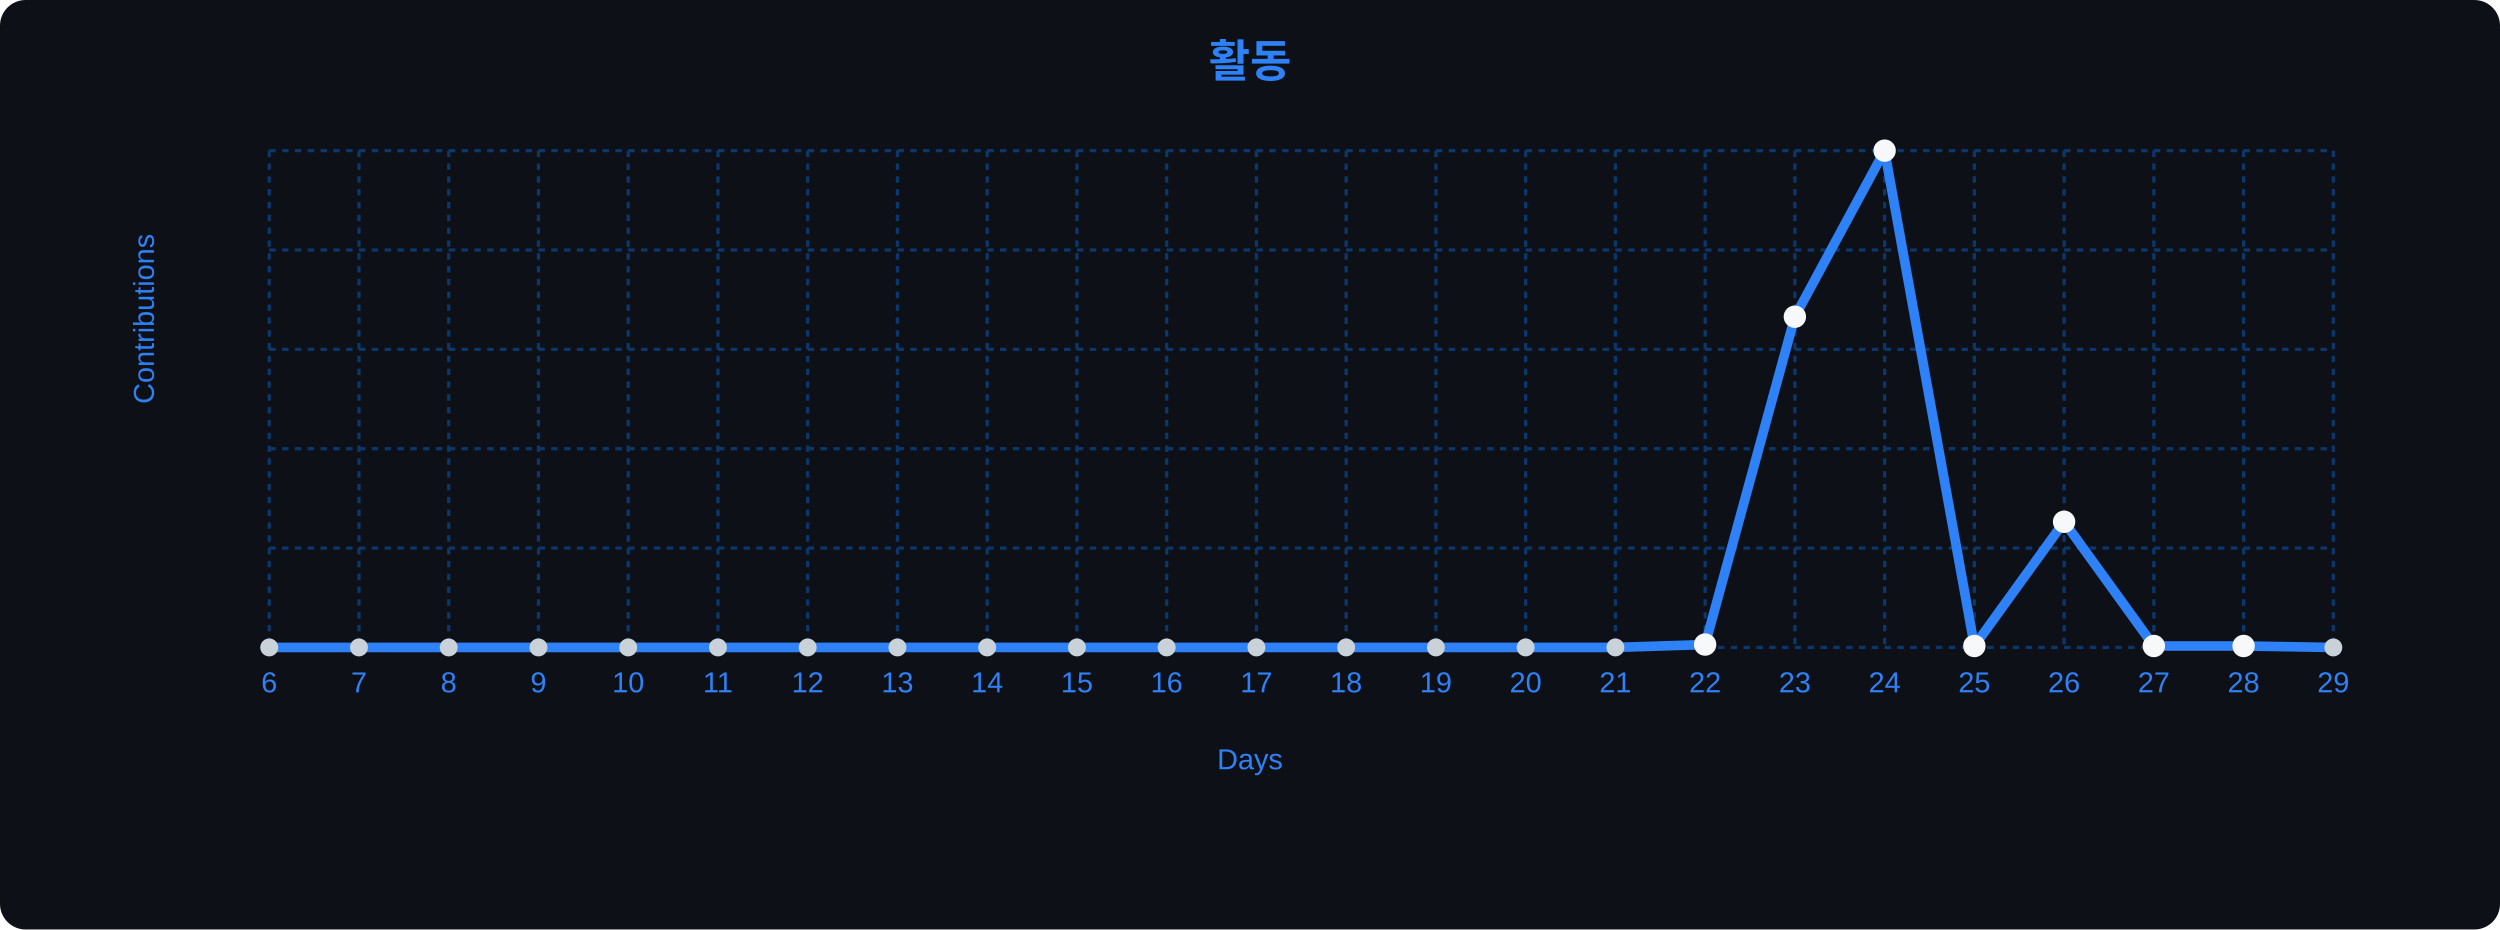
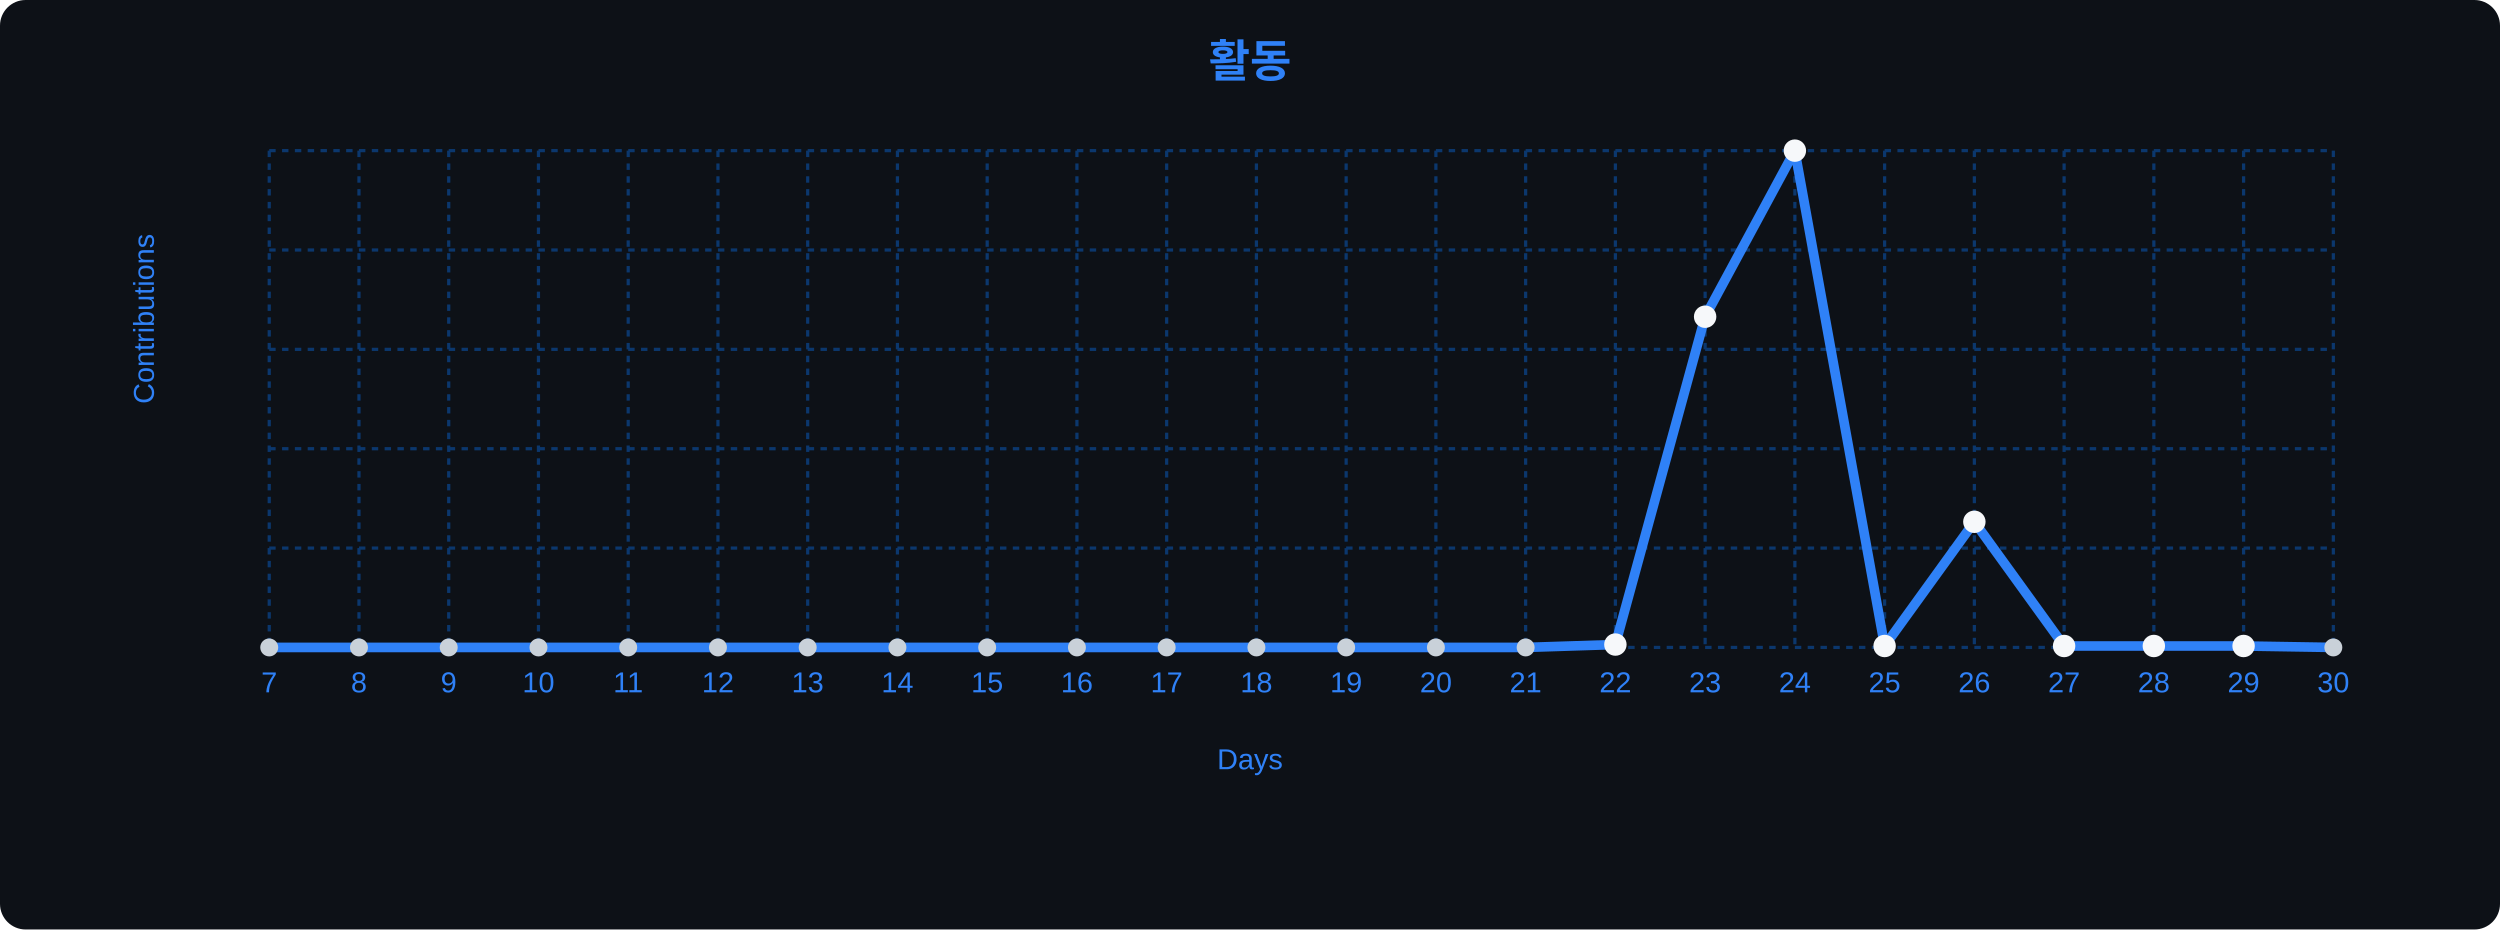
<svg xmlns="http://www.w3.org/2000/svg" width="780" height="290" viewBox="0 0 780 290" fill="none" role="img" aria-label="exotickic activity graph">
  <style>
    .bg { fill: #0d1117; }
    .title { font: 600 14px Segoe UI, Arial, sans-serif; fill: #2f81f7; }
    .axis { font: 9px Segoe UI, Arial, sans-serif; fill: #2f81f7; }
    .grid { stroke: #0b376d; stroke-width: 1; stroke-dasharray: 2 2; }
    .line { fill: none; stroke: #2f81f7; stroke-width: 3; stroke-linecap: round; stroke-linejoin: round; }
  </style>
  <rect class="bg" width="780" height="290" rx="8" />
  <text x="390" y="24" class="title" text-anchor="middle">활동</text>
  <line x1="84" y1="47" x2="728" y2="47" class="grid" />
  <line x1="84" y1="78" x2="728" y2="78" class="grid" />
  <line x1="84" y1="109" x2="728" y2="109" class="grid" />
  <line x1="84" y1="140" x2="728" y2="140" class="grid" />
  <line x1="84" y1="171" x2="728" y2="171" class="grid" />
  <line x1="84" y1="202" x2="728" y2="202" class="grid" />
  <line x1="84" y1="47" x2="84" y2="202" class="grid" />
  <line x1="112" y1="47" x2="112" y2="202" class="grid" />
  <line x1="140" y1="47" x2="140" y2="202" class="grid" />
  <line x1="168" y1="47" x2="168" y2="202" class="grid" />
  <line x1="196" y1="47" x2="196" y2="202" class="grid" />
  <line x1="224" y1="47" x2="224" y2="202" class="grid" />
  <line x1="252" y1="47" x2="252" y2="202" class="grid" />
  <line x1="280" y1="47" x2="280" y2="202" class="grid" />
  <line x1="308" y1="47" x2="308" y2="202" class="grid" />
  <line x1="336" y1="47" x2="336" y2="202" class="grid" />
  <line x1="364" y1="47" x2="364" y2="202" class="grid" />
  <line x1="392" y1="47" x2="392" y2="202" class="grid" />
  <line x1="420" y1="47" x2="420" y2="202" class="grid" />
  <line x1="448" y1="47" x2="448" y2="202" class="grid" />
  <line x1="476" y1="47" x2="476" y2="202" class="grid" />
  <line x1="504" y1="47" x2="504" y2="202" class="grid" />
  <line x1="532" y1="47" x2="532" y2="202" class="grid" />
  <line x1="560" y1="47" x2="560" y2="202" class="grid" />
  <line x1="588" y1="47" x2="588" y2="202" class="grid" />
  <line x1="616" y1="47" x2="616" y2="202" class="grid" />
  <line x1="644" y1="47" x2="644" y2="202" class="grid" />
  <line x1="672" y1="47" x2="672" y2="202" class="grid" />
  <line x1="700" y1="47" x2="700" y2="202" class="grid" />
  <line x1="728" y1="47" x2="728" y2="202" class="grid" />
  <text x="48" y="126" class="axis" transform="rotate(-90 48 126)">Contributions</text>
  <text x="390" y="240" class="axis" text-anchor="middle">Days</text>
-   <polyline class="line" points="84.00,202.00 112.00,202.00 140.00,202.00 168.00,202.00 196.00,202.00 224.00,202.00 252.00,202.00 280.00,202.00 308.00,202.00 336.00,202.00 364.00,202.00 392.00,202.00 420.00,202.00 448.00,202.00 476.00,202.00 504.00,202.00 532.00,201.10 560.00,98.82 588.00,47.00 616.00,201.55 644.00,162.80 672.00,201.55 700.00,201.55 728.00,202.00" />
+   <polyline class="line" points="84.00,202.00 112.00,202.00 140.00,202.00 168.00,202.00 196.00,202.00 224.00,202.00 252.00,202.00 280.00,202.00 308.00,202.00 336.00,202.00 364.00,202.00 392.00,202.00 420.00,202.00 448.00,202.00 476.00,202.00 504.00,201.10 532.00,98.82 560.00,47.00 588.00,201.55 616.00,162.80 644.00,201.55 672.00,201.55 700.00,201.55 728.00,202.00" />
  <circle cx="84" cy="202" r="2.8" fill="#c9d1d9" />
  <circle cx="112" cy="202" r="2.8" fill="#c9d1d9" />
  <circle cx="140" cy="202" r="2.8" fill="#c9d1d9" />
  <circle cx="168" cy="202" r="2.8" fill="#c9d1d9" />
  <circle cx="196" cy="202" r="2.8" fill="#c9d1d9" />
  <circle cx="224" cy="202" r="2.8" fill="#c9d1d9" />
  <circle cx="252" cy="202" r="2.8" fill="#c9d1d9" />
  <circle cx="280" cy="202" r="2.8" fill="#c9d1d9" />
  <circle cx="308" cy="202" r="2.8" fill="#c9d1d9" />
  <circle cx="336" cy="202" r="2.8" fill="#c9d1d9" />
  <circle cx="364" cy="202" r="2.8" fill="#c9d1d9" />
  <circle cx="392" cy="202" r="2.8" fill="#c9d1d9" />
  <circle cx="420" cy="202" r="2.8" fill="#c9d1d9" />
  <circle cx="448" cy="202" r="2.8" fill="#c9d1d9" />
  <circle cx="476" cy="202" r="2.8" fill="#c9d1d9" />
-   <circle cx="504" cy="202" r="2.8" fill="#c9d1d9" />
-   <circle cx="532" cy="201.099" r="3.5" fill="#f6f8fa" />
-   <circle cx="560" cy="98.817" r="3.5" fill="#f6f8fa" />
-   <circle cx="588" cy="47" r="3.5" fill="#f6f8fa" />
-   <circle cx="616" cy="201.549" r="3.5" fill="#f6f8fa" />
-   <circle cx="644" cy="162.799" r="3.5" fill="#f6f8fa" />
+   <circle cx="504" cy="201.099" r="3.5" fill="#f6f8fa" />
+   <circle cx="532" cy="98.817" r="3.5" fill="#f6f8fa" />
+   <circle cx="560" cy="47" r="3.5" fill="#f6f8fa" />
+   <circle cx="588" cy="201.549" r="3.5" fill="#f6f8fa" />
+   <circle cx="616" cy="162.799" r="3.5" fill="#f6f8fa" />
+   <circle cx="644" cy="201.549" r="3.5" fill="#f6f8fa" />
  <circle cx="672" cy="201.549" r="3.5" fill="#f6f8fa" />
  <circle cx="700" cy="201.549" r="3.5" fill="#f6f8fa" />
  <circle cx="728" cy="202" r="2.8" fill="#c9d1d9" />
-   <text x="84" y="216" class="axis" text-anchor="middle">6</text>
-   <text x="112" y="216" class="axis" text-anchor="middle">7</text>
-   <text x="140" y="216" class="axis" text-anchor="middle">8</text>
-   <text x="168" y="216" class="axis" text-anchor="middle">9</text>
-   <text x="196" y="216" class="axis" text-anchor="middle">10</text>
-   <text x="224" y="216" class="axis" text-anchor="middle">11</text>
-   <text x="252" y="216" class="axis" text-anchor="middle">12</text>
-   <text x="280" y="216" class="axis" text-anchor="middle">13</text>
-   <text x="308" y="216" class="axis" text-anchor="middle">14</text>
-   <text x="336" y="216" class="axis" text-anchor="middle">15</text>
-   <text x="364" y="216" class="axis" text-anchor="middle">16</text>
-   <text x="392" y="216" class="axis" text-anchor="middle">17</text>
-   <text x="420" y="216" class="axis" text-anchor="middle">18</text>
-   <text x="448" y="216" class="axis" text-anchor="middle">19</text>
-   <text x="476" y="216" class="axis" text-anchor="middle">20</text>
-   <text x="504" y="216" class="axis" text-anchor="middle">21</text>
-   <text x="532" y="216" class="axis" text-anchor="middle">22</text>
-   <text x="560" y="216" class="axis" text-anchor="middle">23</text>
-   <text x="588" y="216" class="axis" text-anchor="middle">24</text>
-   <text x="616" y="216" class="axis" text-anchor="middle">25</text>
-   <text x="644" y="216" class="axis" text-anchor="middle">26</text>
-   <text x="672" y="216" class="axis" text-anchor="middle">27</text>
-   <text x="700" y="216" class="axis" text-anchor="middle">28</text>
-   <text x="728" y="216" class="axis" text-anchor="middle">29</text>
+   <text x="84" y="216" class="axis" text-anchor="middle">7</text>
+   <text x="112" y="216" class="axis" text-anchor="middle">8</text>
+   <text x="140" y="216" class="axis" text-anchor="middle">9</text>
+   <text x="168" y="216" class="axis" text-anchor="middle">10</text>
+   <text x="196" y="216" class="axis" text-anchor="middle">11</text>
+   <text x="224" y="216" class="axis" text-anchor="middle">12</text>
+   <text x="252" y="216" class="axis" text-anchor="middle">13</text>
+   <text x="280" y="216" class="axis" text-anchor="middle">14</text>
+   <text x="308" y="216" class="axis" text-anchor="middle">15</text>
+   <text x="336" y="216" class="axis" text-anchor="middle">16</text>
+   <text x="364" y="216" class="axis" text-anchor="middle">17</text>
+   <text x="392" y="216" class="axis" text-anchor="middle">18</text>
+   <text x="420" y="216" class="axis" text-anchor="middle">19</text>
+   <text x="448" y="216" class="axis" text-anchor="middle">20</text>
+   <text x="476" y="216" class="axis" text-anchor="middle">21</text>
+   <text x="504" y="216" class="axis" text-anchor="middle">22</text>
+   <text x="532" y="216" class="axis" text-anchor="middle">23</text>
+   <text x="560" y="216" class="axis" text-anchor="middle">24</text>
+   <text x="588" y="216" class="axis" text-anchor="middle">25</text>
+   <text x="616" y="216" class="axis" text-anchor="middle">26</text>
+   <text x="644" y="216" class="axis" text-anchor="middle">27</text>
+   <text x="672" y="216" class="axis" text-anchor="middle">28</text>
+   <text x="700" y="216" class="axis" text-anchor="middle">29</text>
+   <text x="728" y="216" class="axis" text-anchor="middle">30</text>
</svg>
